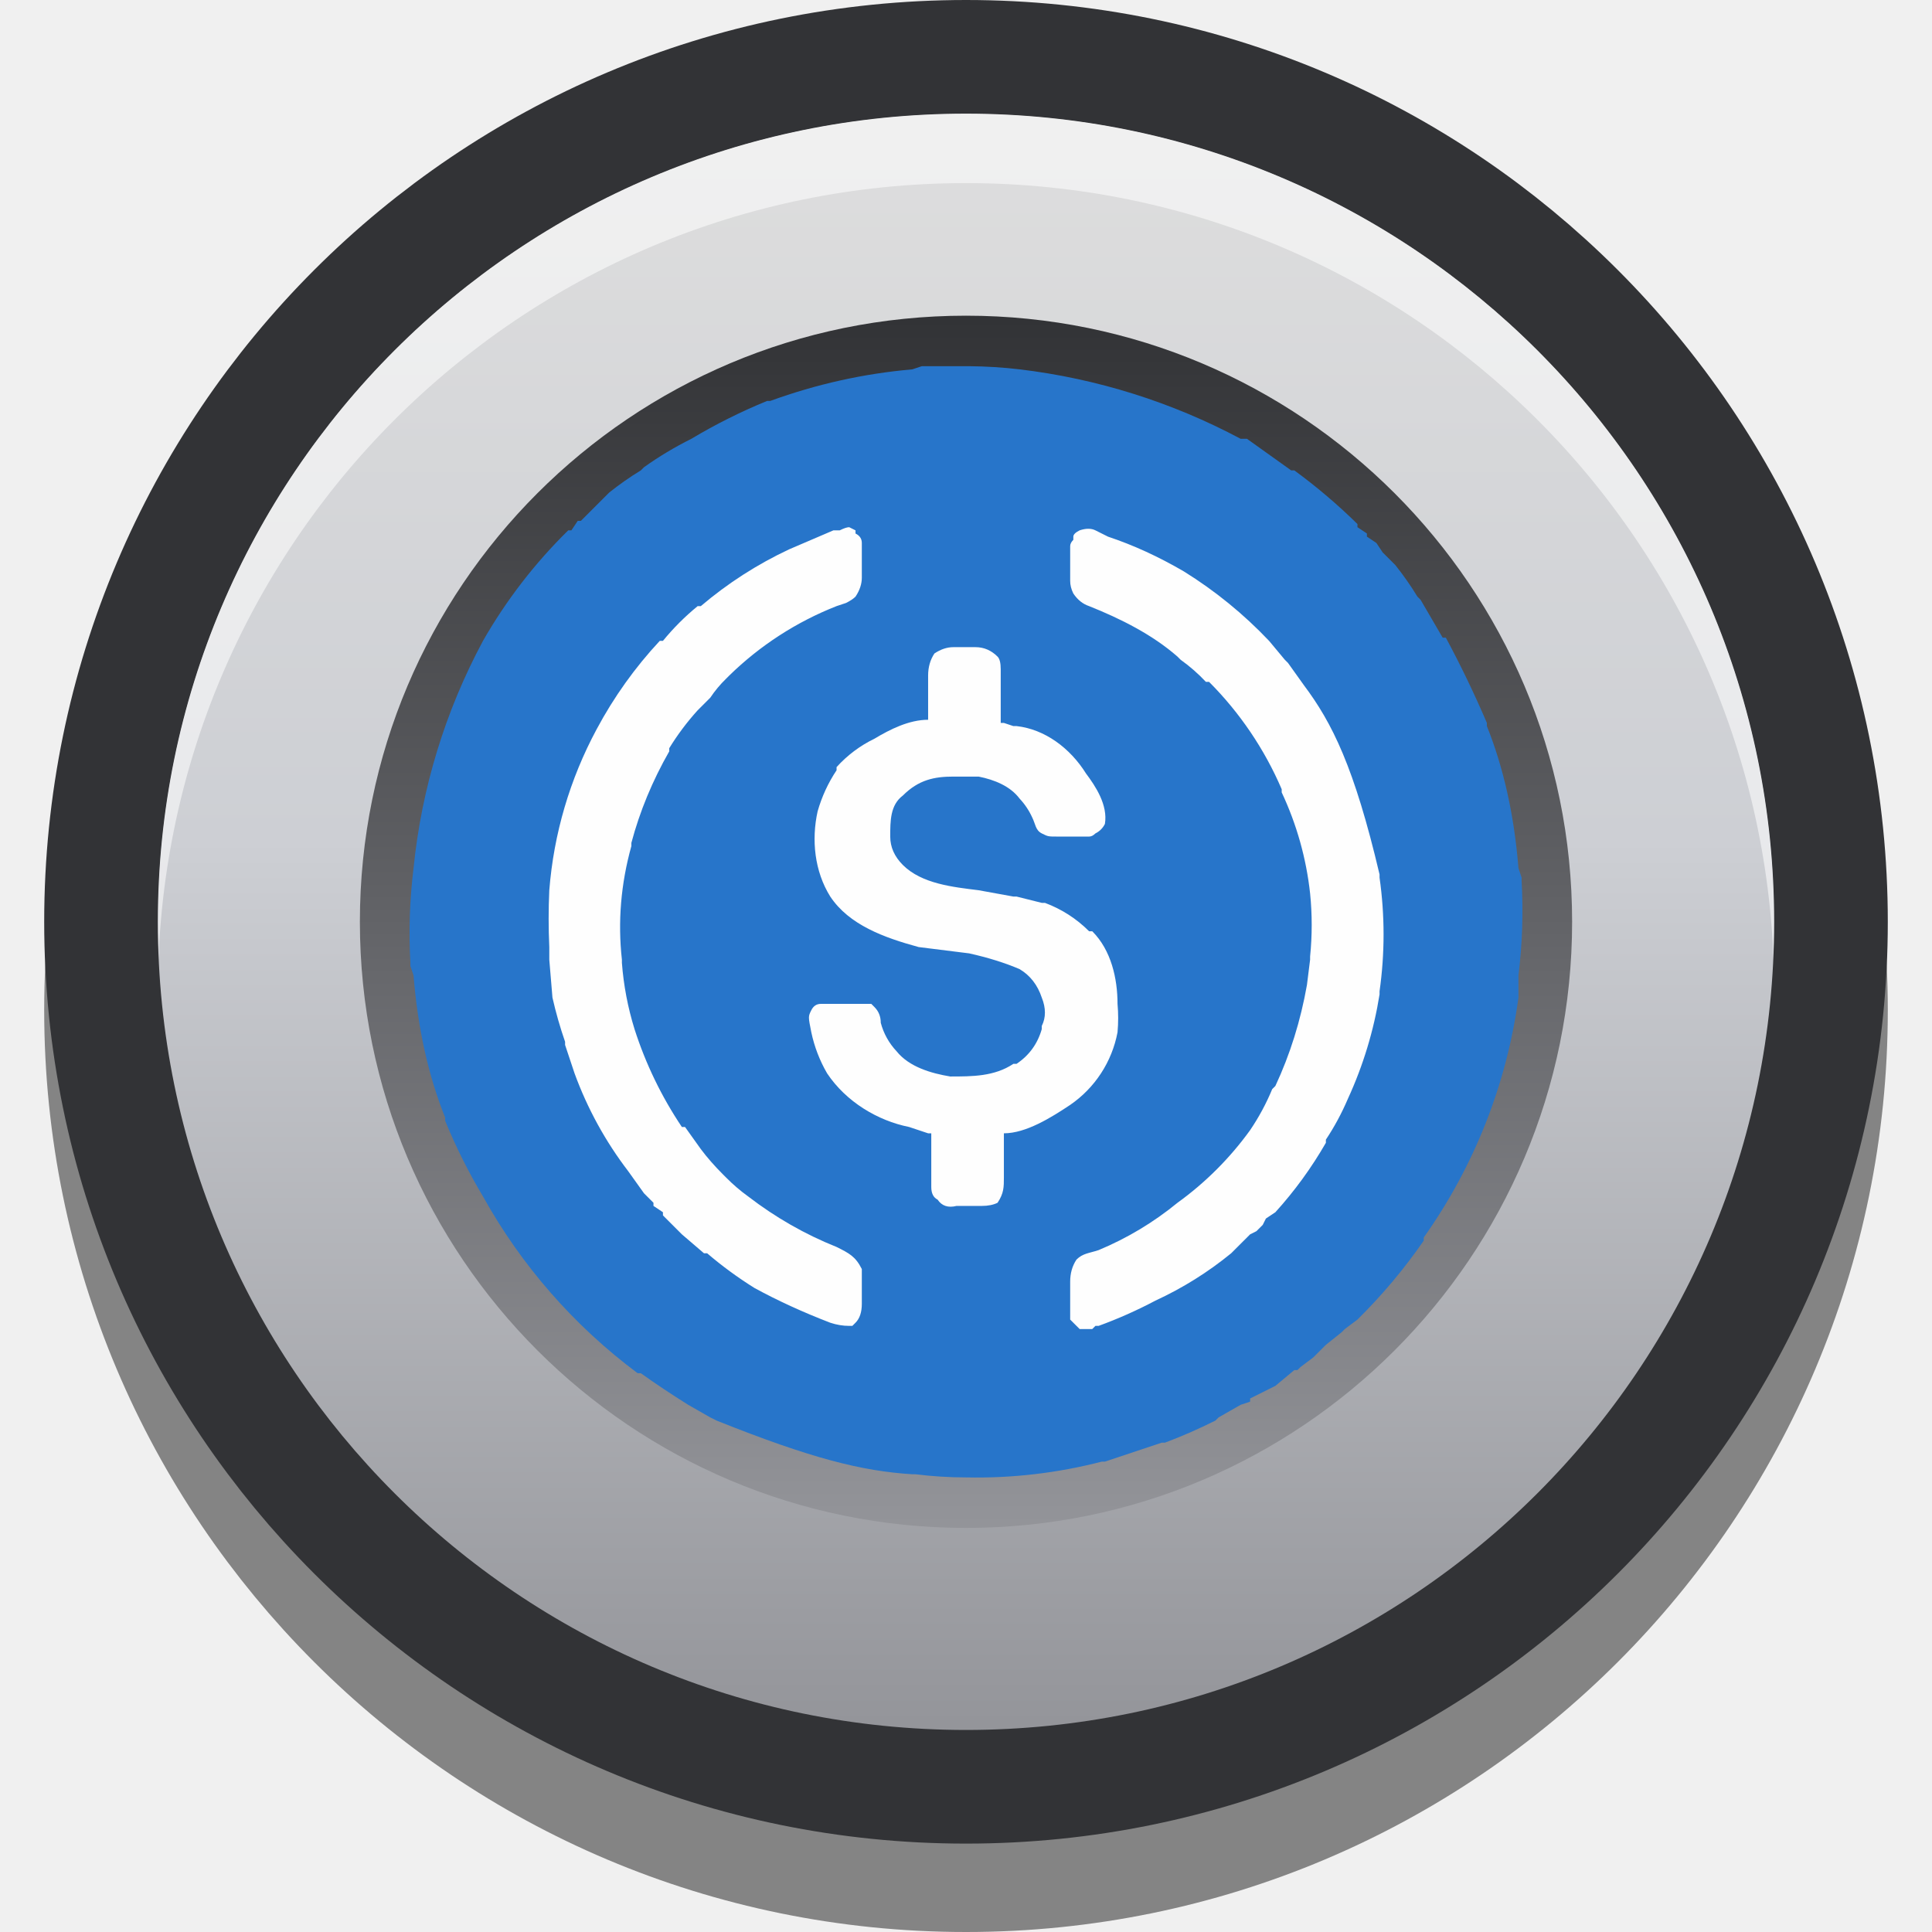
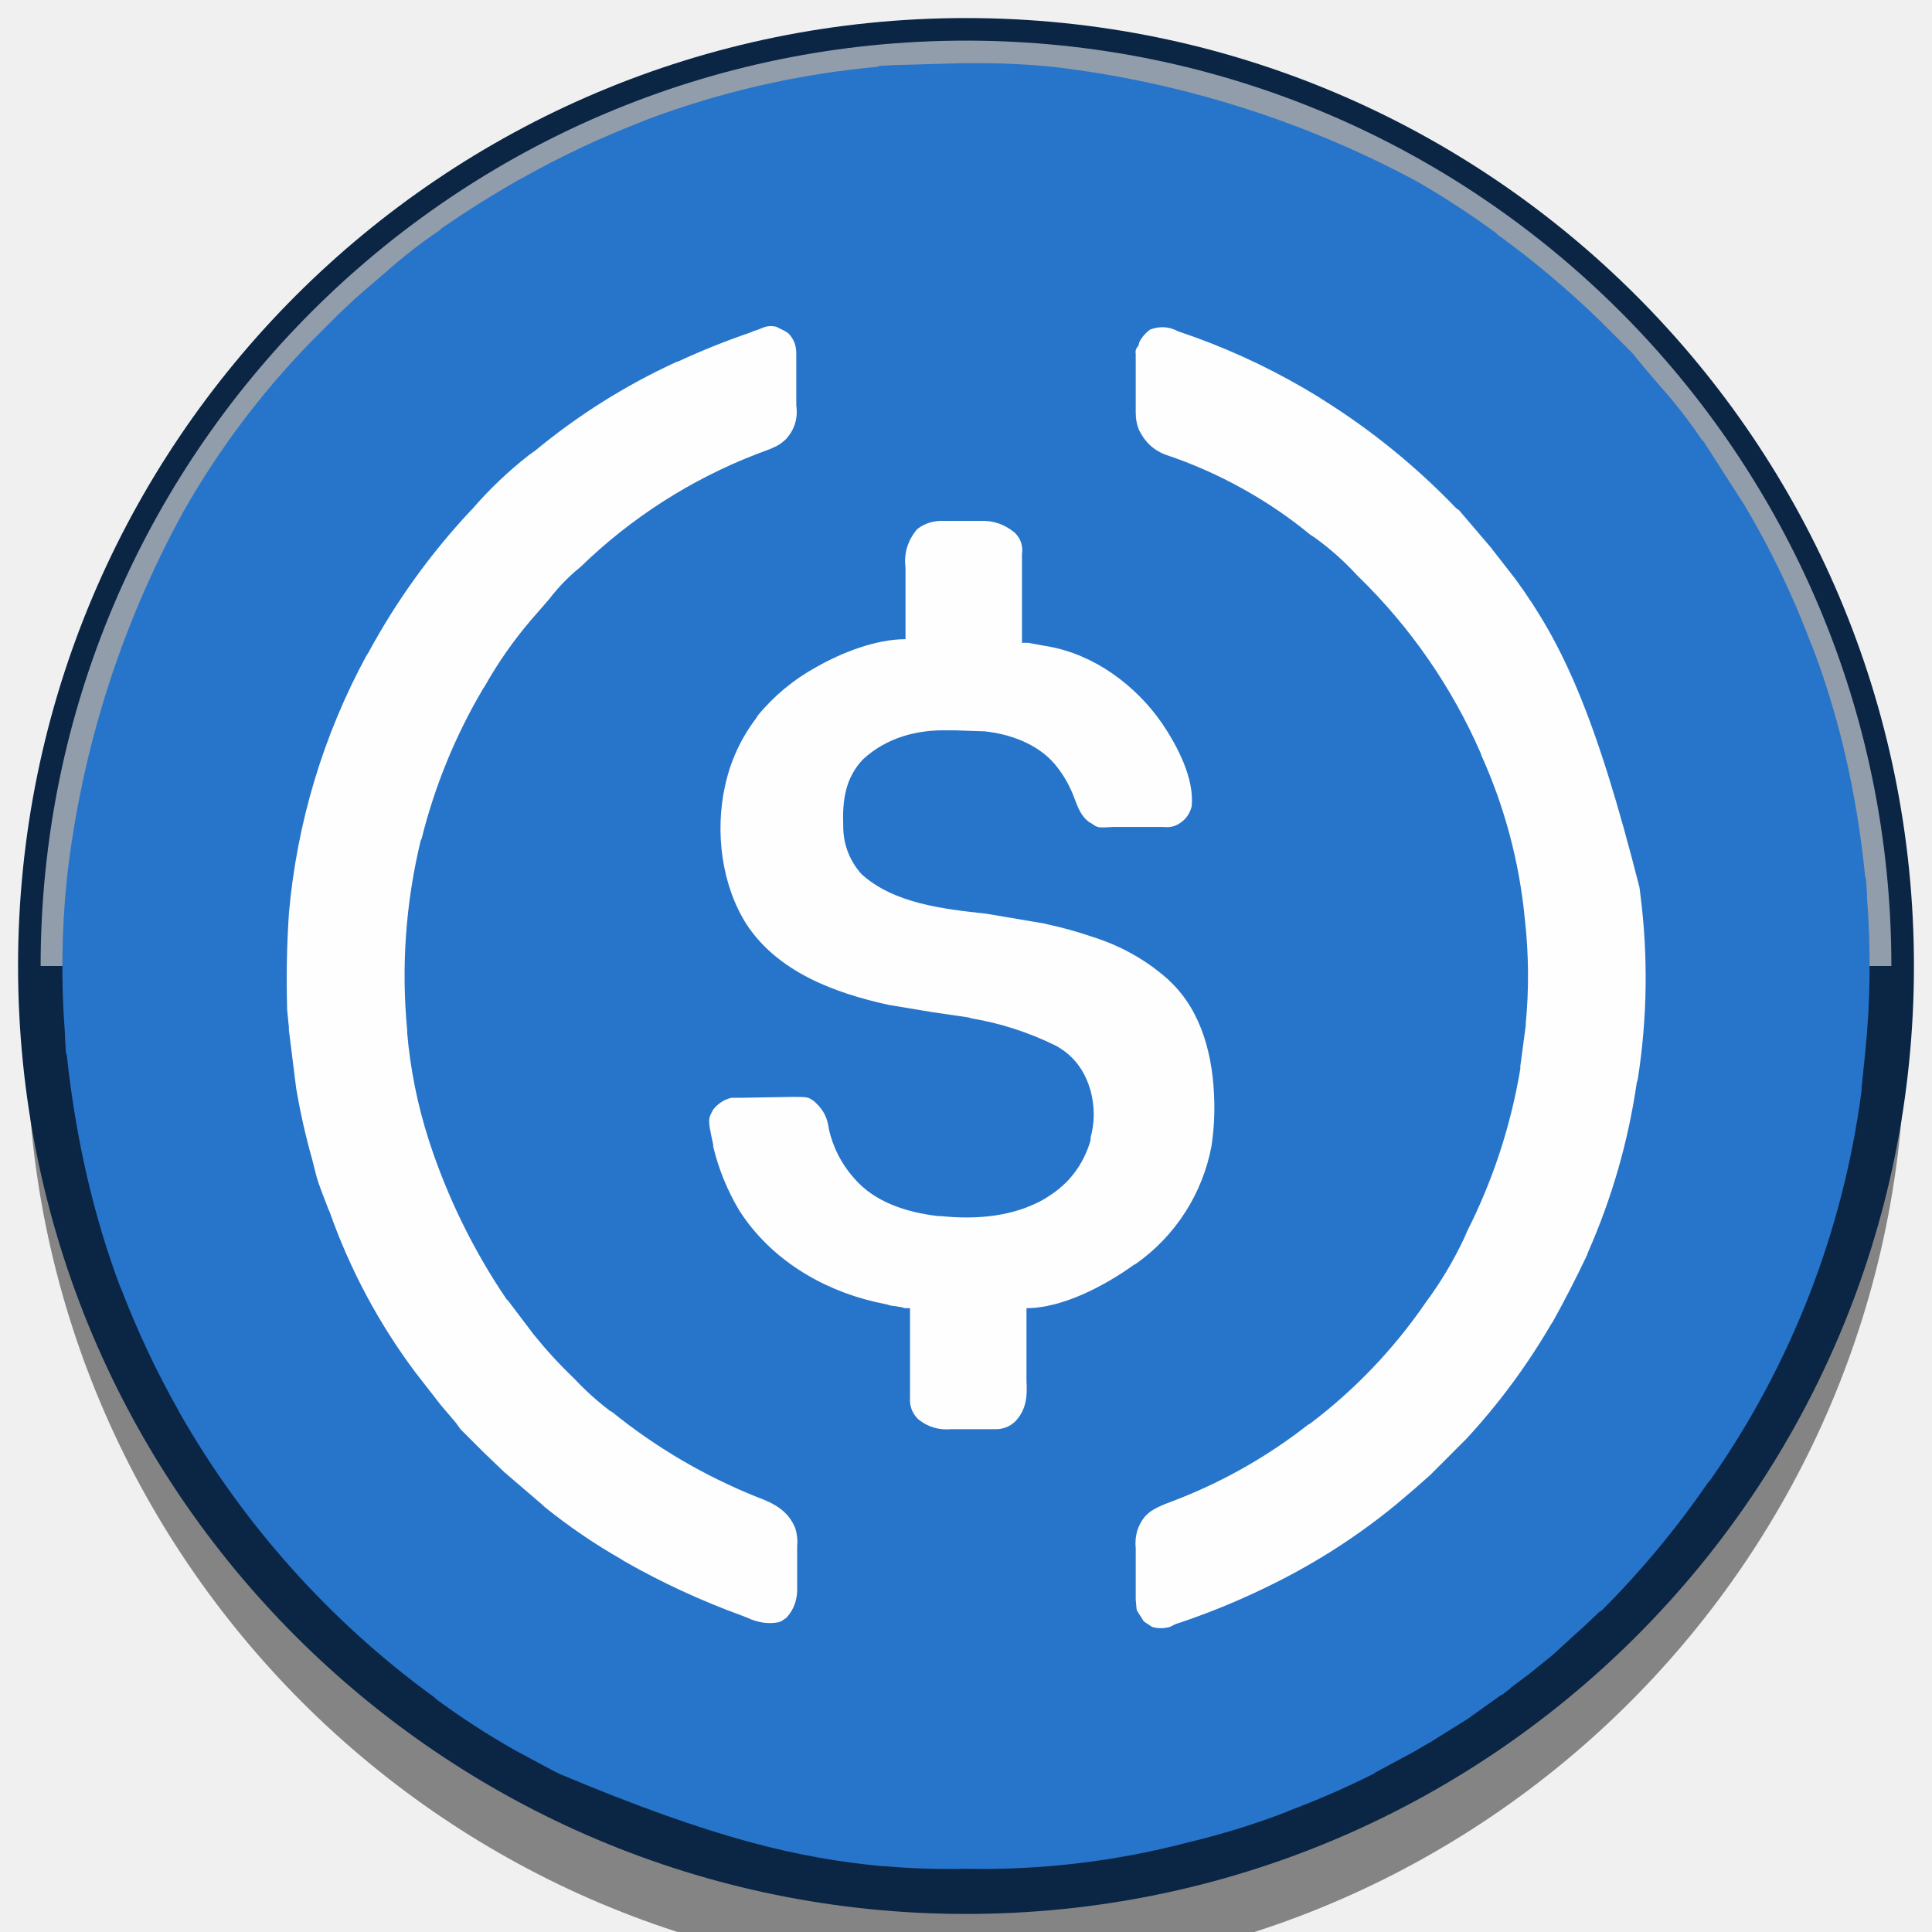
- <svg xmlns="http://www.w3.org/2000/svg" viewBox="-50 -36 612 612">
-   <defs>
-     <path id="o" d="M0 256a256 256 0 1 1 512 0 256 256 0 1 1-512 0z" />
-     <linearGradient id="g" x2="0" y2="1">
-       <stop offset="0" stop-color="#DEDEDE" />
-       <stop offset=".45" stop-color="#CDCFD4" />
-       <stop offset="1" stop-color="#939499" />
-     </linearGradient>
-     <linearGradient id="s" x2="0" y2="1">
-       <stop offset="0" stop-color="#323336" />
-       <stop offset="1" stop-color="#939499" />
-     </linearGradient>
-     <mask id="r">
-       <use href="#o" fill="#fff" />
-       <use href="#o" y="22" />
-     </mask>
-   </defs>
-   <use href="#o" y="28" stroke="#000" stroke-width="72" opacity=".45" />
-   <use href="#o" fill="#323336" stroke="#323336" stroke-width="72" />
-   <use href="#o" fill="url(#g)" />
-   <use href="#o" mask="url(#r)" fill="#fff" fill-opacity=".55" />
-   <circle cx="256" cy="256" r="192" fill="url(#s)" />
-   <path fill="#2775CA" d="M255 80h2a148 148 0 0 1 16 1 199 199 0 0 1 70 22h2q7 5 14 10h1a181 181 0 0 1 20 17v1l3 2v1l3 2 2 3 4 4a98 98 0 0 1 7 10l1 1 7 12h1q7 13 13 27v1q8 20 10 45l1 3v1a168 168 0 0 1-1 30v7a171 171 0 0 1-30 76v1a175 175 0 0 1-21 25l-4 3-1 1-5 4-4 4-4 3-1 1h-1l-6 5-8 4v1l-3 1-7 4-1 1q-8 4-16 7h-1q-9 3-18 6h-1a158 158 0 0 1-43 5q-8 0-16-1h-1c-16-1-32-5-62-17l-2-1-7-4q-8-5-15-10h-1a177 177 0 0 1-49-56 178 178 0 0 1-12-24v-1q-8-20-10-45l-1-3v-1a168 168 0 0 1 1-30 193 193 0 0 1 22-72 161 161 0 0 1 27-35h1l2-3h1l3-3 2-2 4-4a98 98 0 0 1 10-7l1-1q7-5 15-9a179 179 0 0 1 24-12h1q22-8 45-10l3-1h1z" />
-   <path fill="#FEFEFE" d="M252 169h7q4 0 7 3 1 1 1 4v17h1l3 1h1c9 1 17 7 22 15 3 4 7 10 6 16q-1 2-3 3-1 1-2 1H285c-3 0-3 0-5-1-2-1-2-3-3-5a22 22 0 0 0-4-6c-3-4-8-6-13-7h-1-5-2c-6 0-11 1-16 6-4 3-4 8-4 13q0 5 4 9c6 6 16 7 24 8l11 2h1q4 1 8 2h1q8 3 14 9h1c6 6 8 15 8 23a50 50 0 0 1 0 9 36 36 0 0 1-15 23c-6 4-14 9-21 9v14c0 3 0 5-2 8q-2 1-5 1h-8q-4 1-6-2-2-1-2-4V323h-1l-3-1-3-1c-10-2-20-8-26-17a44 44 0 0 1-5-13c-1-5-1-5 0-7q1-2 3-2h2 10c3 0 3 0 4 0l1 1q2 2 2 5a21 21 0 0 0 5 9c4 5 11 7 17 8 7 0 14 0 20-4h1q6-4 8-11v-1q2-4 0-9-2-6-7-9-7-3-16-5l-8-1-8-1c-11-3-22-7-28-16-5-8-6-18-4-27q2-7 6-13v-1a39 39 0 0 1 12-9c5-3 11-6 17-6V178q0-4 2-7 3-2 6-2M297 132l4 2q12 4 24 11a136 136 0 0 1 27 22l5 6 1 1 5 7c9 12 16 26 24 60v1a128 128 0 0 1 0 36v1a127 127 0 0 1-10 33q-3 7-7 13v1a127 127 0 0 1-16 22l-3 2-1 2-2 2-2 1-3 3-3 3q-11 9-24 15a143 143 0 0 1-18 8h-1l-1 1q-2 0-4 0l-1-1-2-2v-1-1V370q0-4 2-7c2-2 4-2 7-3a100 100 0 0 0 25-15 102 102 0 0 0 23-23 73 73 0 0 0 7-13l1-1q7-15 10-32l1-8v-1a99 99 0 0 0 0-20 101 101 0 0 0-9-32v-1a109 109 0 0 0-23-34h-1a54 54 0 0 0-8-7l-1-1c-8-7-18-12-28-16q-3-1-5-4-1-2-1-4V137q0-1 1-2v-1q0-1 2-2 3-1 5 0M219 131l2 1v1q2 1 2 3v11q0 3-2 6-1 1-3 2l-3 1a102 102 0 0 0-34 22l-1 1a37 37 0 0 0-5 6l-4 4a81 81 0 0 0-9 12v1q-8 14-12 29v1q-5 18-3 36v1a95 95 0 0 0 4 21 123 123 0 0 0 15 31h1l5 7q3 4 7 8l1 1a55 55 0 0 0 7 6q13 10 28 16c4 2 6 3 8 7q0 1 0 3v8q0 4-2 6l-1 1h-1q-3 0-6-1-13-5-24-11-8-5-15-11h-1l-7-6-4-4-2-2v-1l-3-2v-1l-3-3-5-7a117 117 0 0 1-17-31c-2-6-2-6-3-9v-1a131 131 0 0 1-4-14l-1-12v-4a195 195 0 0 1 0-18 129 129 0 0 1 15-51 133 133 0 0 1 20-28h1a78 78 0 0 1 11-11h1a125 125 0 0 1 28-18q7-3 14-6h2q2-1 3-1" />
+ <svg xmlns="http://www.w3.org/2000/svg" viewBox="-70 -70 2140 2140">
+   <circle cx="1000" cy="1080" r="1040" fill="#000" fill-opacity=".45" />
+   <circle cx="1000" cy="1000" r="1050" fill="#0B2545" />
+   <path fill="#fff" fill-opacity=".55" d="M-25 1000a1025 1025 0 0 1 2050 0h-35a990 990 0 0 0-1980 0z" />
+   <path fill="#2775CA" d="M996 0h9a842 842 0 0 1 91 4 1131 1131 0 0 1 398 124l9 5q43 25 84 55l2 2a1027 1027 0 0 1 114 96l2 2 15 15 2 2 16 16 14 17 18 21a556 556 0 0 1 45 58l2 2 43 67 2 3q44 74 74 154l1 2q45 117 59 256l1 3 1 17v3a957 957 0 0 1-2 172l-4 39v3a972 972 0 0 1-168 432l-2 2a997 997 0 0 1-118 142l-2 1-18 17-10 9-24 22-26 21-20 15-2 2-8 6-2 1-35 25-3 2-40 25-2 1-17 10-2 1-39 21-3 2q-46 23-94 41l-2 1q-52 20-106 33l-4 1a900 900 0 0 1-246 29q-45 1-90-3h-3c-91-9-182-29-356-102l-8-4-41-22q-46-26-88-57l-2-2a1006 1006 0 0 1-282-315l-1-2a1012 1012 0 0 1-64-136l-1-2q-44-117-59-256l-1-3-1-17v-3a957 957 0 0 1 2-172 1099 1099 0 0 1 129-407 916 916 0 0 1 153-200l2-2 15-15 2-2 17-16 16-14 21-18a556 556 0 0 1 58-45l2-2q42-29 86-54l2-1a1018 1018 0 0 1 136-64l2-1Q770 16 902 4l2-1 18-1h3z" />
+   <path fill="#FEFEFE" d="M977 507h39q21-1 38 13 10 10 8 24v98h7l16 3 6 1c51 9 97 43 126 85 17 25 36 61 33 92q-3 13-15 20-7 4-16 3h-56c-17 1-17 1-24-4l-2-1c-10-7-13-17-17-27a126 126 0 0 0-22-38c-19-22-49-33-78-36h-2l-29-1h-9c-34-1-68 8-94 32-20 21-23 46-22 74q0 30 20 53c36 33 92 39 138 44l65 11 4 1q23 5 47 13l3 1q47 15 83 47l2 2c36 34 48 85 49 133a285 285 0 0 1-3 49 206 206 0 0 1-84 131l-2 1c-32 23-79 48-119 48v81c1 16 0 31-12 44q-10 10-25 9h-46q-21 2-37-11-10-10-9-24v-99h-6l-3-1-13-2-3-1-14-3c-60-14-116-48-150-101a252 252 0 0 1-29-71v-2c-6-28-6-28 0-39q8-10 20-13h9l58-1c18 0 18 0 25 5l2 2q12 11 14 28a120 120 0 0 0 28 55c23 27 59 38 93 42h3c39 4 80 1 115-19l3-2q36-22 48-63v-3q7-25 0-52l-1-3q-10-32-38-47-45-22-93-30l-3-1-41-6-48-8c-59-13-122-36-157-89-28-44-35-103-24-153q9-42 35-76l1-2a222 222 0 0 1 65-54c28-16 66-31 99-31v-79q-3-24 13-43 13-10 31-9" />
+   <path fill="#FEFEFE" d="m1235 297 20 7q71 26 136 66l3 2a770 770 0 0 1 149 121l3 2 29 34 6 7 28 36c51 70 88 148 137 341l1 8a726 726 0 0 1-3 205l-1 3a719 719 0 0 1-54 188l-1 3q-18 38-38 74l-2 3a723 723 0 0 1-94 127l-12 12-9 9-11 11-8 8-17 15-20 17q-62 51-134 87l-2 1a810 810 0 0 1-100 42l-3 1-6 2-6 3q-10 3-20 0l-6-4-3-2-7-11-1-2-1-11v-57q-2-20 10-35l2-2c9-9 24-13 36-18a571 571 0 0 0 143-82l2-1a577 577 0 0 0 128-134 417 417 0 0 0 43-72l3-7q43-85 59-180v-3l6-45v-2a560 560 0 0 0-1-116 574 574 0 0 0-48-181l-1-3a618 618 0 0 0-135-195l-2-2a307 307 0 0 0-46-41l-6-4c-46-38-102-69-159-88q-20-7-30-27-4-9-4-20v-65q-1-5 3-9l1-4q4-8 12-14 16-6 31 2m-445-5 10 5 3 2q9 9 9 22v58q3 21-11 37-7 7-15 10l-2 1-16 6a580 580 0 0 0-195 125l-6 5a212 212 0 0 0-29 31l-20 23a461 461 0 0 0-51 73l-2 3q-46 78-68 166l-1 2q-25 104-15 210v3a541 541 0 0 0 24 119 697 697 0 0 0 86 176l2 2 28 37q21 26 44 48l2 2a310 310 0 0 0 39 35l2 1q73 59 160 94c19 7 35 15 43 35q3 10 2 20v44q1 21-12 35l-6 4-3 1q-17 3-34-5l-5-2q-69-25-132-61l-3-2q-44-25-85-58l-2-2-42-36-23-22-12-12-2-2-12-12-5-7-17-20-28-36a666 666 0 0 1-95-178l-1-2c-12-31-12-31-16-47l-2-8a746 746 0 0 1-18-80l-8-64v-3l-2-20v-3a1107 1107 0 0 1 2-103 733 733 0 0 1 86-286l2-3a756 756 0 0 1 113-157l2-2a444 444 0 0 1 63-60l7-5a711 711 0 0 1 156-98l3-1q39-18 80-32l2-1 6-2 5-2q7-3 15-1" />
</svg>
